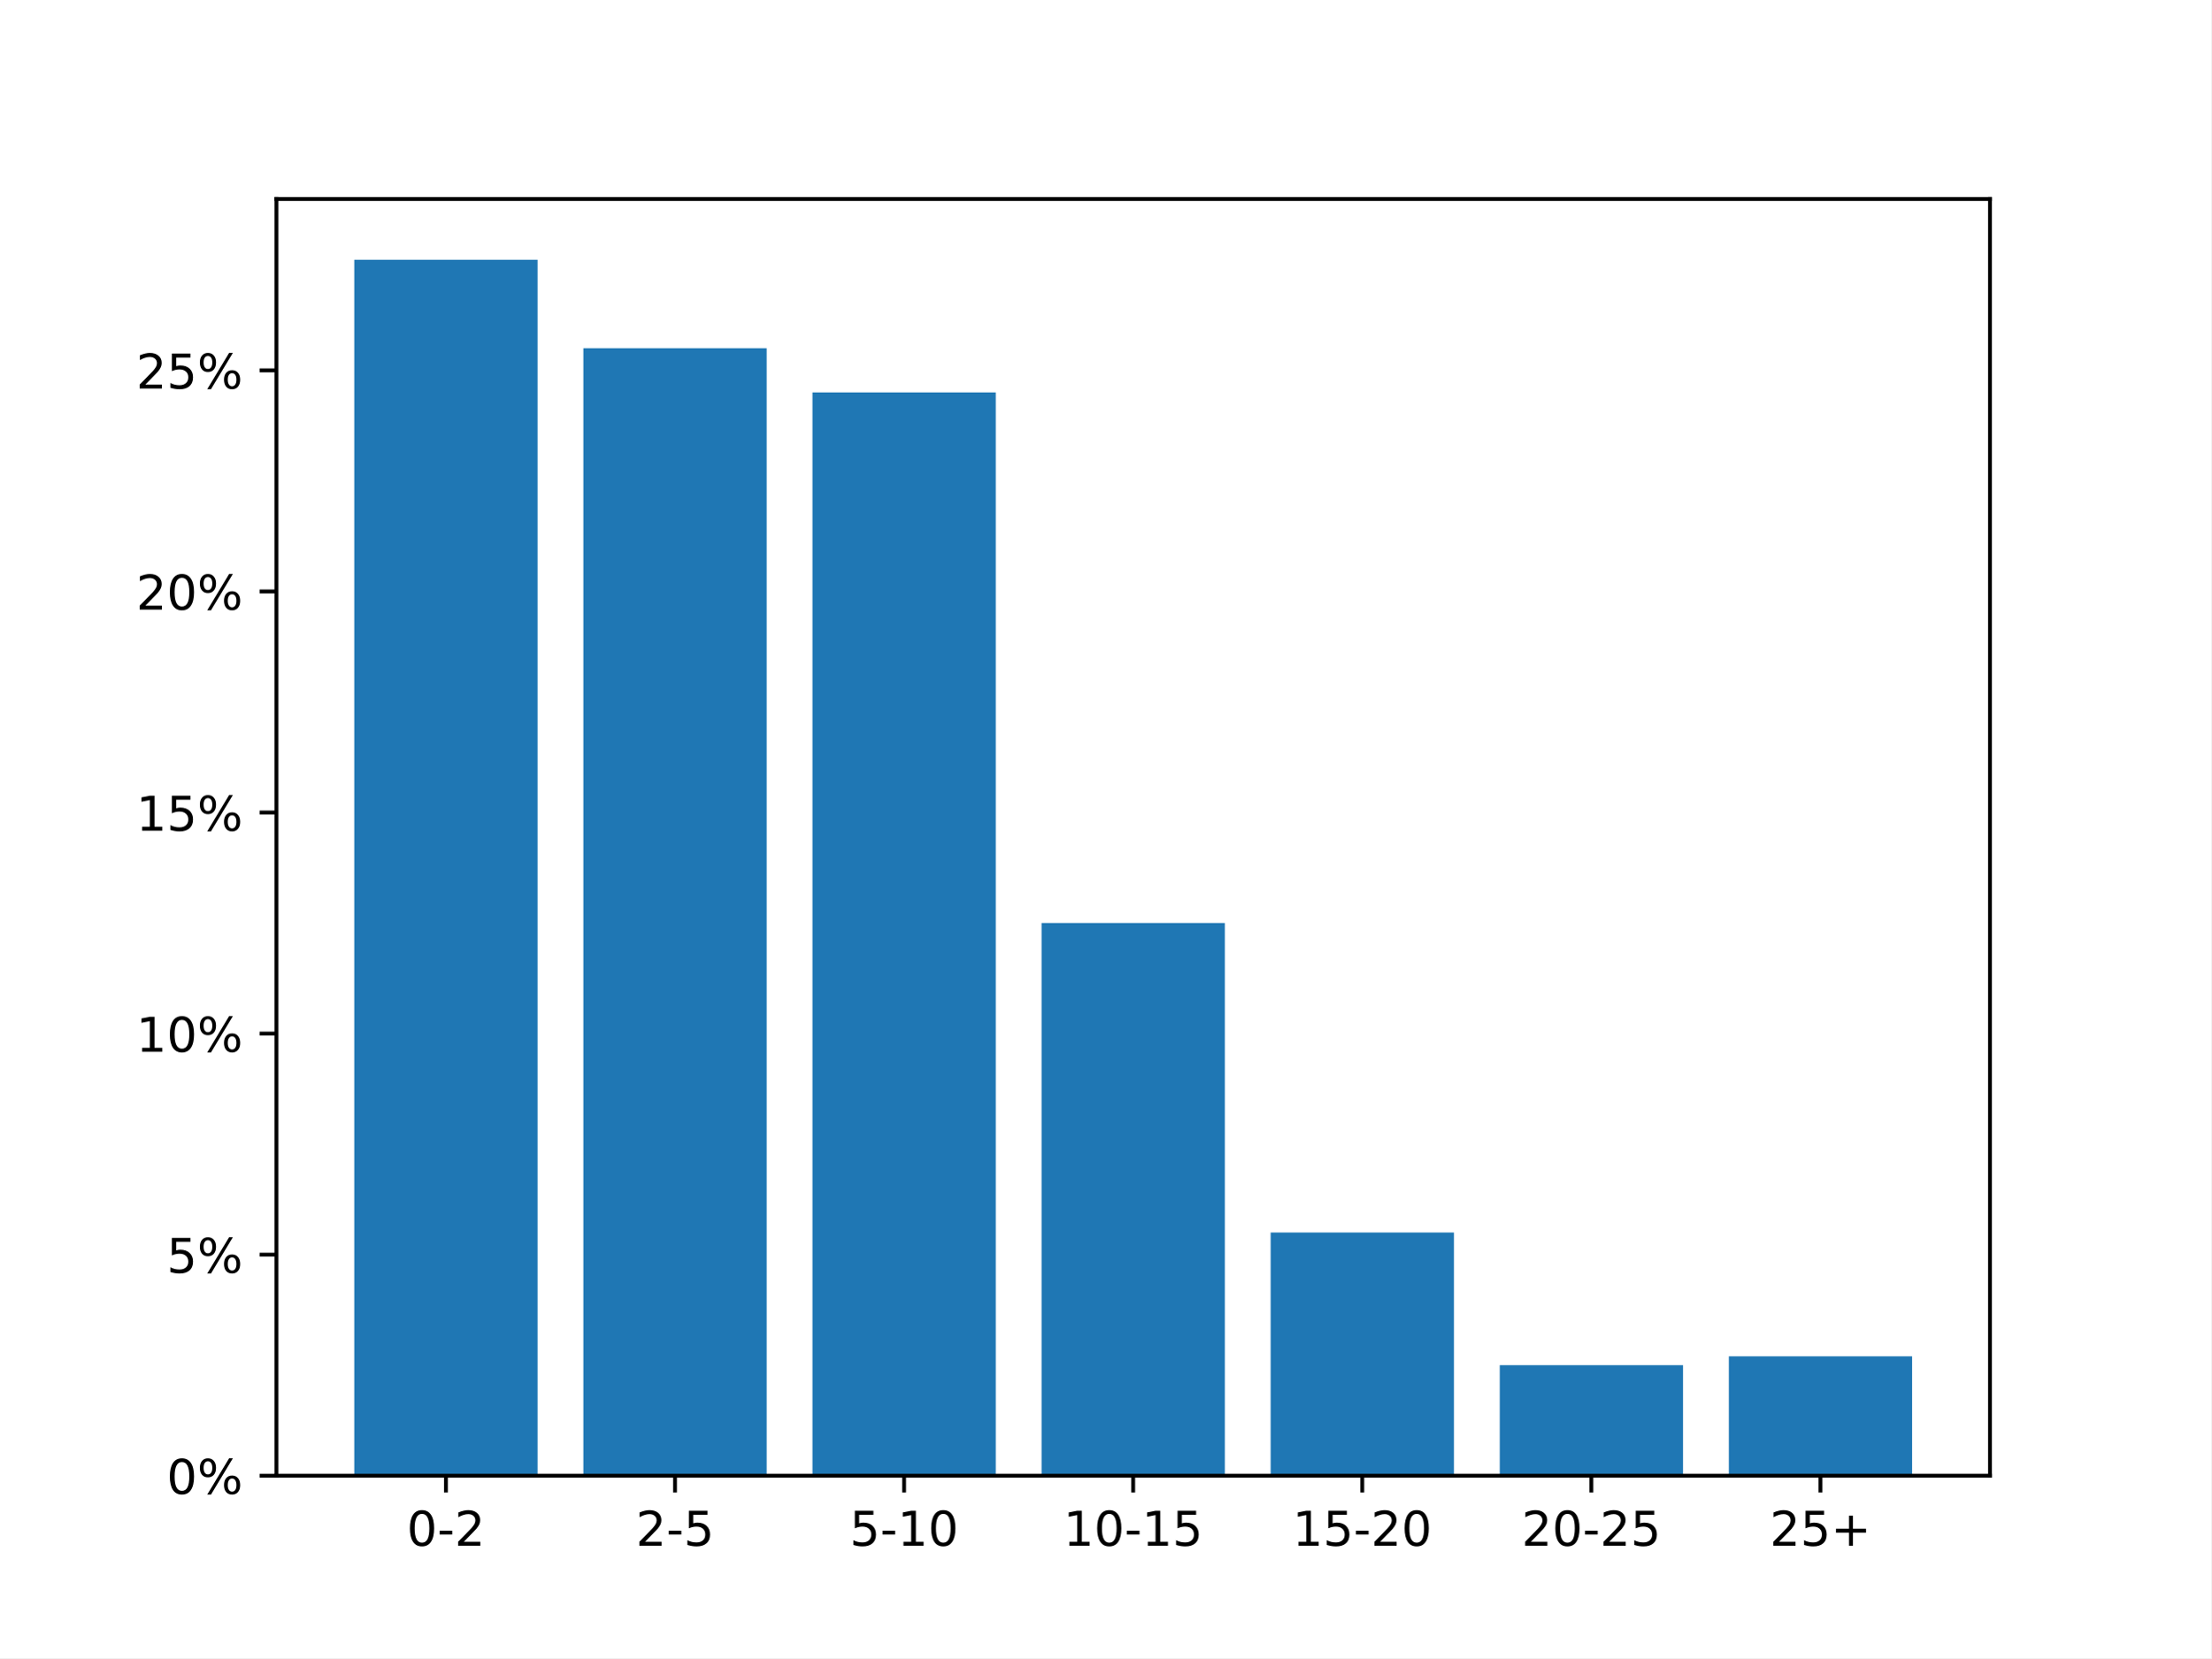
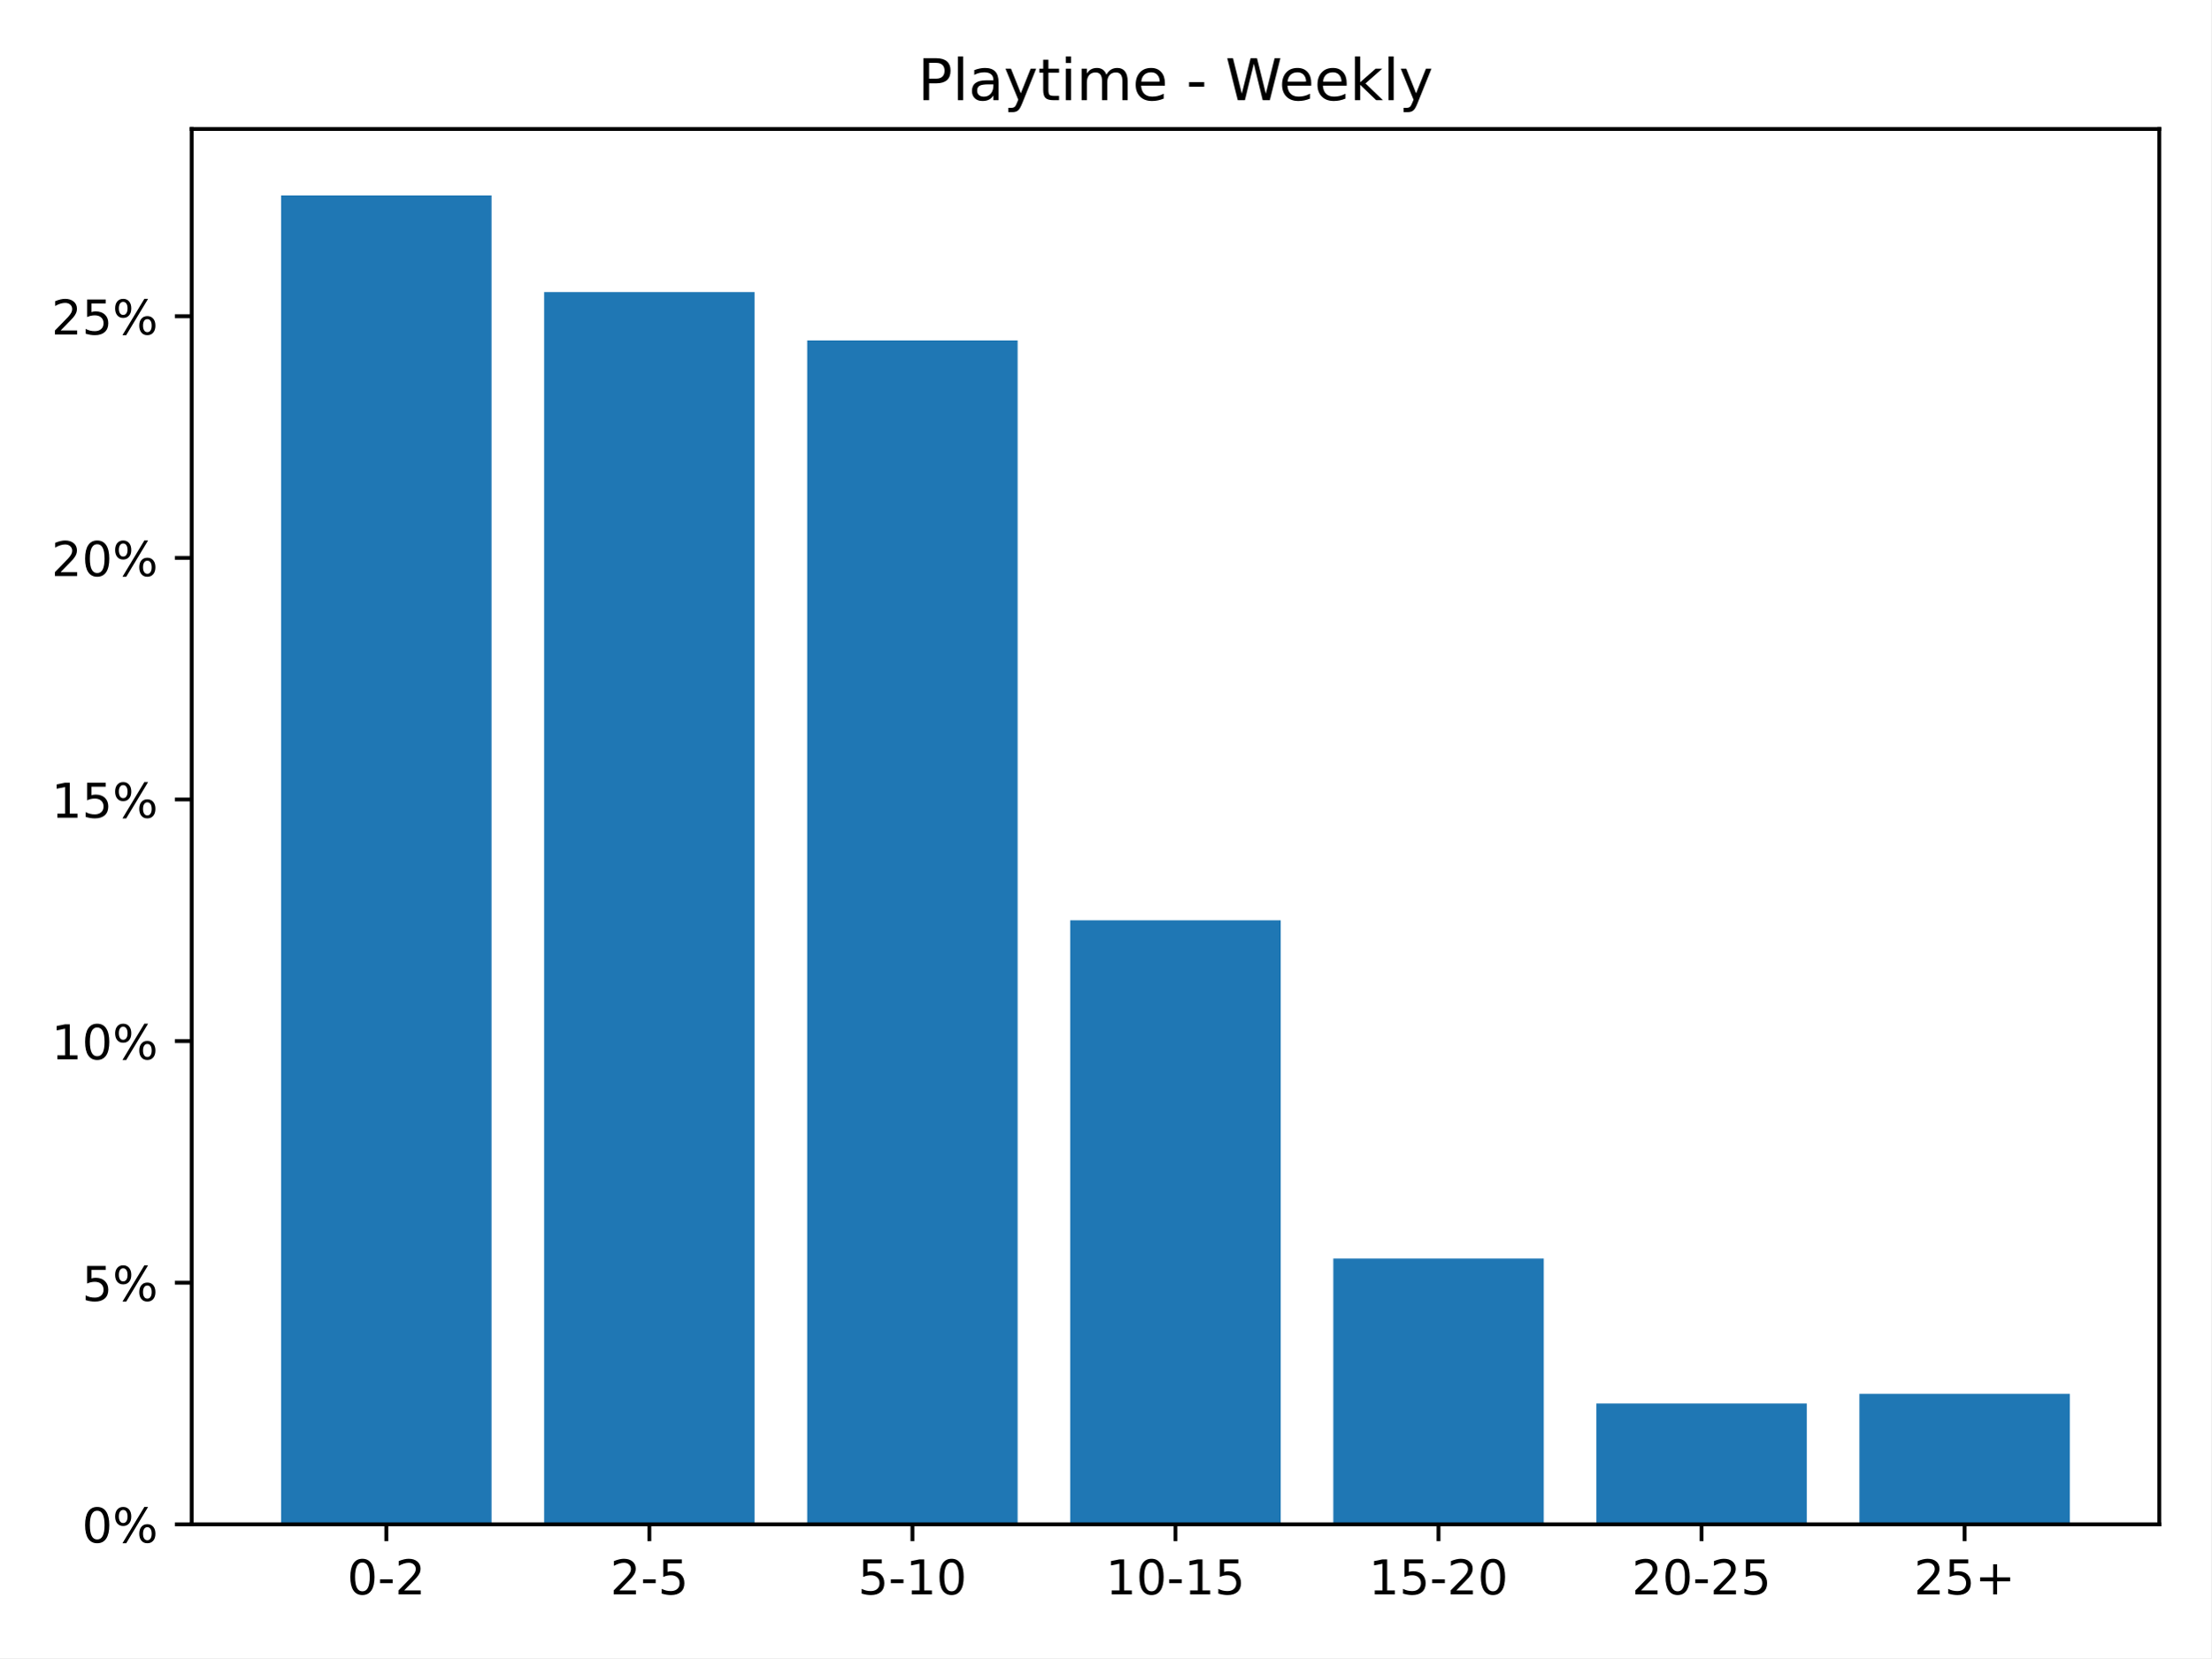
<svg xmlns="http://www.w3.org/2000/svg" xmlns:xlink="http://www.w3.org/1999/xlink" width="460.8pt" height="345.6pt" viewBox="0 0 460.8 345.6" version="1.1">
  <defs>
    <style type="text/css">*{stroke-linejoin: round; stroke-linecap: butt}</style>
  </defs>
  <g id="figure_1">
    <g id="patch_1">
      <path d="M 0 345.6  L 460.8 345.6  L 460.8 0  L 0 0  z " style="fill: #ffffff" />
    </g>
    <g id="axes_1">
      <g id="patch_2">
-         <path d="M 57.6 307.584  L 414.72 307.584  L 414.72 41.472  L 57.6 41.472  z " style="fill: #ffffff" />
+         <path d="M 39.94 317.72  L 450 317.72  L 450 26.88  L 39.94 26.88  z " style="fill: #ffffff" />
      </g>
      <g id="patch_3">
-         <path d="M 73.833 307.584  L 112.027 307.584  L 112.027 54.144  L 73.833 54.144  z " clip-path="url(#pa8e5603e69)" style="fill: #1f77b4" />
+         <path d="M 58.579 317.72  L 102.436 317.72  L 102.436 40.73  L 58.579 40.73  z " clip-path="url(#p91863c1079)" style="fill: #1f77b4" />
      </g>
      <g id="patch_4">
-         <path d="M 121.576 307.584  L 159.771 307.584  L 159.771 72.576  L 121.576 72.576  z " clip-path="url(#pa8e5603e69)" style="fill: #1f77b4" />
+         <path d="M 113.4 317.72  L 157.257 317.72  L 157.257 60.874  L 113.4 60.874  z " clip-path="url(#p91863c1079)" style="fill: #1f77b4" />
      </g>
      <g id="patch_5">
-         <path d="M 169.319 307.584  L 207.514 307.584  L 207.514 81.792  L 169.319 81.792  z " clip-path="url(#pa8e5603e69)" style="fill: #1f77b4" />
+         <path d="M 168.221 317.72  L 212.077 317.72  L 212.077 70.947  L 168.221 70.947  z " clip-path="url(#p91863c1079)" style="fill: #1f77b4" />
      </g>
      <g id="patch_6">
-         <path d="M 217.063 307.584  L 255.257 307.584  L 255.257 192.384  L 217.063 192.384  z " clip-path="url(#pa8e5603e69)" style="fill: #1f77b4" />
+         <path d="M 223.042 317.72  L 266.898 317.72  L 266.898 191.815  L 223.042 191.815  z " clip-path="url(#p91863c1079)" style="fill: #1f77b4" />
      </g>
      <g id="patch_7">
-         <path d="M 264.806 307.584  L 303.001 307.584  L 303.001 256.896  L 264.806 256.896  z " clip-path="url(#pa8e5603e69)" style="fill: #1f77b4" />
+         <path d="M 277.863 317.72  L 321.719 317.72  L 321.719 262.322  L 277.863 262.322  z " clip-path="url(#p91863c1079)" style="fill: #1f77b4" />
      </g>
      <g id="patch_8">
-         <path d="M 312.549 307.584  L 350.744 307.584  L 350.744 284.544  L 312.549 284.544  z " clip-path="url(#pa8e5603e69)" style="fill: #1f77b4" />
+         <path d="M 332.683 317.72  L 376.54 317.72  L 376.54 292.539  L 332.683 292.539  z " clip-path="url(#p91863c1079)" style="fill: #1f77b4" />
      </g>
      <g id="patch_9">
-         <path d="M 360.293 307.584  L 398.487 307.584  L 398.487 282.701  L 360.293 282.701  z " clip-path="url(#pa8e5603e69)" style="fill: #1f77b4" />
+         <path d="M 387.504 317.72  L 431.361 317.72  L 431.361 290.525  L 387.504 290.525  z " clip-path="url(#p91863c1079)" style="fill: #1f77b4" />
      </g>
      <g id="matplotlib.axis_1">
        <g id="xtick_1">
          <g id="line2d_1">
            <defs>
-               <path id="m30591cba3b" d="M 0 0  L 0 3.5  " style="stroke: #000000; stroke-width: 0.8" />
+               <path id="m90e5a0d13e" d="M 0 0  L 0 3.5  " style="stroke: #000000; stroke-width: 0.8" />
            </defs>
            <g>
-               <use xlink:href="#m30591cba3b" x="92.93" y="307.584" style="stroke: #000000; stroke-width: 0.8" />
+               <use xlink:href="#m90e5a0d13e" x="80.507" y="317.72" style="stroke: #000000; stroke-width: 0.8" />
            </g>
          </g>
          <g id="text_1">
-             <g transform="translate(84.76365 322.1824) scale(0.1 -0.1)">
+             <g transform="translate(72.34103 332.3184) scale(0.1 -0.1)">
              <defs>
                <path id="DejaVuSans-30" d="M 2034 4250  Q 1547 4250 1301 3770  Q 1056 3291 1056 2328  Q 1056 1369 1301 889  Q 1547 409 2034 409  Q 2525 409 2770 889  Q 3016 1369 3016 2328  Q 3016 3291 2770 3770  Q 2525 4250 2034 4250  z M 2034 4750  Q 2819 4750 3233 4129  Q 3647 3509 3647 2328  Q 3647 1150 3233 529  Q 2819 -91 2034 -91  Q 1250 -91 836 529  Q 422 1150 422 2328  Q 422 3509 836 4129  Q 1250 4750 2034 4750  z " transform="scale(0.015625)" />
                <path id="DejaVuSans-2d" d="M 313 2009  L 1997 2009  L 1997 1497  L 313 1497  L 313 2009  z " transform="scale(0.015625)" />
                <path id="DejaVuSans-32" d="M 1228 531  L 3431 531  L 3431 0  L 469 0  L 469 531  Q 828 903 1448 1529  Q 2069 2156 2228 2338  Q 2531 2678 2651 2914  Q 2772 3150 2772 3378  Q 2772 3750 2511 3984  Q 2250 4219 1831 4219  Q 1534 4219 1204 4116  Q 875 4013 500 3803  L 500 4441  Q 881 4594 1212 4672  Q 1544 4750 1819 4750  Q 2544 4750 2975 4387  Q 3406 4025 3406 3419  Q 3406 3131 3298 2873  Q 3191 2616 2906 2266  Q 2828 2175 2409 1742  Q 1991 1309 1228 531  z " transform="scale(0.015625)" />
              </defs>
              <use xlink:href="#DejaVuSans-30" />
              <use xlink:href="#DejaVuSans-2d" x="63.623" />
              <use xlink:href="#DejaVuSans-32" x="99.707" />
            </g>
          </g>
        </g>
        <g id="xtick_2">
          <g id="line2d_2">
            <g>
-               <use xlink:href="#m30591cba3b" x="140.673" y="307.584" style="stroke: #000000; stroke-width: 0.8" />
+               <use xlink:href="#m90e5a0d13e" x="135.328" y="317.72" style="stroke: #000000; stroke-width: 0.8" />
            </g>
          </g>
          <g id="text_2">
-             <g transform="translate(132.507 322.1824) scale(0.1 -0.1)">
+             <g transform="translate(127.1619 332.3184) scale(0.1 -0.1)">
              <defs>
                <path id="DejaVuSans-35" d="M 691 4666  L 3169 4666  L 3169 4134  L 1269 4134  L 1269 2991  Q 1406 3038 1543 3061  Q 1681 3084 1819 3084  Q 2600 3084 3056 2656  Q 3513 2228 3513 1497  Q 3513 744 3044 326  Q 2575 -91 1722 -91  Q 1428 -91 1123 -41  Q 819 9 494 109  L 494 744  Q 775 591 1075 516  Q 1375 441 1709 441  Q 2250 441 2565 725  Q 2881 1009 2881 1497  Q 2881 1984 2565 2268  Q 2250 2553 1709 2553  Q 1456 2553 1204 2497  Q 953 2441 691 2322  L 691 4666  z " transform="scale(0.015625)" />
              </defs>
              <use xlink:href="#DejaVuSans-32" />
              <use xlink:href="#DejaVuSans-2d" x="63.623" />
              <use xlink:href="#DejaVuSans-35" x="99.707" />
            </g>
          </g>
        </g>
        <g id="xtick_3">
          <g id="line2d_3">
            <g>
-               <use xlink:href="#m30591cba3b" x="188.417" y="307.584" style="stroke: #000000; stroke-width: 0.8" />
+               <use xlink:href="#m90e5a0d13e" x="190.149" y="317.72" style="stroke: #000000; stroke-width: 0.8" />
            </g>
          </g>
          <g id="text_3">
-             <g transform="translate(177.069 322.1824) scale(0.1 -0.1)">
+             <g transform="translate(178.8015 332.3184) scale(0.1 -0.1)">
              <defs>
                <path id="DejaVuSans-31" d="M 794 531  L 1825 531  L 1825 4091  L 703 3866  L 703 4441  L 1819 4666  L 2450 4666  L 2450 531  L 3481 531  L 3481 0  L 794 0  L 794 531  z " transform="scale(0.015625)" />
              </defs>
              <use xlink:href="#DejaVuSans-35" />
              <use xlink:href="#DejaVuSans-2d" x="63.623" />
              <use xlink:href="#DejaVuSans-31" x="99.707" />
              <use xlink:href="#DejaVuSans-30" x="163.33" />
            </g>
          </g>
        </g>
        <g id="xtick_4">
          <g id="line2d_4">
            <g>
-               <use xlink:href="#m30591cba3b" x="236.16" y="307.584" style="stroke: #000000; stroke-width: 0.8" />
+               <use xlink:href="#m90e5a0d13e" x="244.97" y="317.72" style="stroke: #000000; stroke-width: 0.8" />
            </g>
          </g>
          <g id="text_4">
-             <g transform="translate(221.6311 322.1824) scale(0.1 -0.1)">
+             <g transform="translate(230.4411 332.3184) scale(0.1 -0.1)">
              <use xlink:href="#DejaVuSans-31" />
              <use xlink:href="#DejaVuSans-30" x="63.623" />
              <use xlink:href="#DejaVuSans-2d" x="127.246" />
              <use xlink:href="#DejaVuSans-31" x="163.33" />
              <use xlink:href="#DejaVuSans-35" x="226.953" />
            </g>
          </g>
        </g>
        <g id="xtick_5">
          <g id="line2d_5">
            <g>
-               <use xlink:href="#m30591cba3b" x="283.903" y="307.584" style="stroke: #000000; stroke-width: 0.8" />
+               <use xlink:href="#m90e5a0d13e" x="299.791" y="317.72" style="stroke: #000000; stroke-width: 0.8" />
            </g>
          </g>
          <g id="text_5">
-             <g transform="translate(269.3744 322.1824) scale(0.1 -0.1)">
+             <g transform="translate(285.2619 332.3184) scale(0.1 -0.1)">
              <use xlink:href="#DejaVuSans-31" />
              <use xlink:href="#DejaVuSans-35" x="63.623" />
              <use xlink:href="#DejaVuSans-2d" x="127.246" />
              <use xlink:href="#DejaVuSans-32" x="163.33" />
              <use xlink:href="#DejaVuSans-30" x="226.953" />
            </g>
          </g>
        </g>
        <g id="xtick_6">
          <g id="line2d_6">
            <g>
-               <use xlink:href="#m30591cba3b" x="331.647" y="307.584" style="stroke: #000000; stroke-width: 0.8" />
+               <use xlink:href="#m90e5a0d13e" x="354.612" y="317.72" style="stroke: #000000; stroke-width: 0.8" />
            </g>
          </g>
          <g id="text_6">
-             <g transform="translate(317.1177 322.1824) scale(0.1 -0.1)">
+             <g transform="translate(340.0828 332.3184) scale(0.1 -0.1)">
              <use xlink:href="#DejaVuSans-32" />
              <use xlink:href="#DejaVuSans-30" x="63.623" />
              <use xlink:href="#DejaVuSans-2d" x="127.246" />
              <use xlink:href="#DejaVuSans-32" x="163.33" />
              <use xlink:href="#DejaVuSans-35" x="226.953" />
            </g>
          </g>
        </g>
        <g id="xtick_7">
          <g id="line2d_7">
            <g>
-               <use xlink:href="#m30591cba3b" x="379.39" y="307.584" style="stroke: #000000; stroke-width: 0.8" />
+               <use xlink:href="#m90e5a0d13e" x="409.433" y="317.72" style="stroke: #000000; stroke-width: 0.8" />
            </g>
          </g>
          <g id="text_7">
-             <g transform="translate(368.8376 322.1824) scale(0.1 -0.1)">
+             <g transform="translate(398.8802 332.3184) scale(0.1 -0.1)">
              <defs>
                <path id="DejaVuSans-2b" d="M 2944 4013  L 2944 2272  L 4684 2272  L 4684 1741  L 2944 1741  L 2944 0  L 2419 0  L 2419 1741  L 678 1741  L 678 2272  L 2419 2272  L 2419 4013  L 2944 4013  z " transform="scale(0.015625)" />
              </defs>
              <use xlink:href="#DejaVuSans-32" />
              <use xlink:href="#DejaVuSans-35" x="63.623" />
              <use xlink:href="#DejaVuSans-2b" x="127.246" />
            </g>
          </g>
        </g>
      </g>
      <g id="matplotlib.axis_2">
        <g id="ytick_1">
          <g id="line2d_8">
            <defs>
-               <path id="m59ead2e6a5" d="M 0 0  L -3.5 0  " style="stroke: #000000; stroke-width: 0.8" />
+               <path id="mf0564590ec" d="M 0 0  L -3.5 0  " style="stroke: #000000; stroke-width: 0.8" />
            </defs>
            <g>
-               <use xlink:href="#m59ead2e6a5" x="57.6" y="307.584" style="stroke: #000000; stroke-width: 0.8" />
+               <use xlink:href="#mf0564590ec" x="39.94" y="317.72" style="stroke: #000000; stroke-width: 0.8" />
            </g>
          </g>
          <g id="text_8">
-             <g transform="translate(34.73594 311.3832) scale(0.1 -0.1)">
+             <g transform="translate(17.07594 321.5192) scale(0.1 -0.1)">
              <defs>
                <path id="DejaVuSans-25" d="M 4653 2053  Q 4381 2053 4226 1822  Q 4072 1591 4072 1178  Q 4072 772 4226 539  Q 4381 306 4653 306  Q 4919 306 5073 539  Q 5228 772 5228 1178  Q 5228 1588 5073 1820  Q 4919 2053 4653 2053  z M 4653 2450  Q 5147 2450 5437 2106  Q 5728 1763 5728 1178  Q 5728 594 5436 251  Q 5144 -91 4653 -91  Q 4153 -91 3862 251  Q 3572 594 3572 1178  Q 3572 1766 3864 2108  Q 4156 2450 4653 2450  z M 1428 4353  Q 1159 4353 1004 4120  Q 850 3888 850 3481  Q 850 3069 1003 2837  Q 1156 2606 1428 2606  Q 1700 2606 1854 2837  Q 2009 3069 2009 3481  Q 2009 3884 1853 4118  Q 1697 4353 1428 4353  z M 4250 4750  L 4750 4750  L 1831 -91  L 1331 -91  L 4250 4750  z M 1428 4750  Q 1922 4750 2215 4408  Q 2509 4066 2509 3481  Q 2509 2891 2217 2550  Q 1925 2209 1428 2209  Q 931 2209 642 2551  Q 353 2894 353 3481  Q 353 4063 643 4406  Q 934 4750 1428 4750  z " transform="scale(0.015625)" />
              </defs>
              <use xlink:href="#DejaVuSans-30" />
              <use xlink:href="#DejaVuSans-25" x="63.623" />
            </g>
          </g>
        </g>
        <g id="ytick_2">
          <g id="line2d_9">
            <g>
-               <use xlink:href="#m59ead2e6a5" x="57.6" y="261.504" style="stroke: #000000; stroke-width: 0.8" />
+               <use xlink:href="#mf0564590ec" x="39.94" y="267.358" style="stroke: #000000; stroke-width: 0.8" />
            </g>
          </g>
          <g id="text_9">
-             <g transform="translate(34.73594 265.3032) scale(0.1 -0.1)">
+             <g transform="translate(17.07594 271.1573) scale(0.1 -0.1)">
              <use xlink:href="#DejaVuSans-35" />
              <use xlink:href="#DejaVuSans-25" x="63.623" />
            </g>
          </g>
        </g>
        <g id="ytick_3">
          <g id="line2d_10">
            <g>
-               <use xlink:href="#m59ead2e6a5" x="57.6" y="215.424" style="stroke: #000000; stroke-width: 0.8" />
+               <use xlink:href="#mf0564590ec" x="39.94" y="216.996" style="stroke: #000000; stroke-width: 0.8" />
            </g>
          </g>
          <g id="text_10">
-             <g transform="translate(28.37344 219.2232) scale(0.1 -0.1)">
+             <g transform="translate(10.71344 220.7954) scale(0.1 -0.1)">
              <use xlink:href="#DejaVuSans-31" />
              <use xlink:href="#DejaVuSans-30" x="63.623" />
              <use xlink:href="#DejaVuSans-25" x="127.246" />
            </g>
          </g>
        </g>
        <g id="ytick_4">
          <g id="line2d_11">
            <g>
-               <use xlink:href="#m59ead2e6a5" x="57.6" y="169.344" style="stroke: #000000; stroke-width: 0.8" />
+               <use xlink:href="#mf0564590ec" x="39.94" y="166.634" style="stroke: #000000; stroke-width: 0.8" />
            </g>
          </g>
          <g id="text_11">
-             <g transform="translate(28.37344 173.1432) scale(0.1 -0.1)">
+             <g transform="translate(10.71344 170.4335) scale(0.1 -0.1)">
              <use xlink:href="#DejaVuSans-31" />
              <use xlink:href="#DejaVuSans-35" x="63.623" />
              <use xlink:href="#DejaVuSans-25" x="127.246" />
            </g>
          </g>
        </g>
        <g id="ytick_5">
          <g id="line2d_12">
            <g>
-               <use xlink:href="#m59ead2e6a5" x="57.6" y="123.264" style="stroke: #000000; stroke-width: 0.8" />
+               <use xlink:href="#mf0564590ec" x="39.94" y="116.272" style="stroke: #000000; stroke-width: 0.8" />
            </g>
          </g>
          <g id="text_12">
-             <g transform="translate(28.37344 127.0632) scale(0.1 -0.1)">
+             <g transform="translate(10.71344 120.0716) scale(0.1 -0.1)">
              <use xlink:href="#DejaVuSans-32" />
              <use xlink:href="#DejaVuSans-30" x="63.623" />
              <use xlink:href="#DejaVuSans-25" x="127.246" />
            </g>
          </g>
        </g>
        <g id="ytick_6">
          <g id="line2d_13">
            <g>
-               <use xlink:href="#m59ead2e6a5" x="57.6" y="77.184" style="stroke: #000000; stroke-width: 0.8" />
+               <use xlink:href="#mf0564590ec" x="39.94" y="65.91" style="stroke: #000000; stroke-width: 0.8" />
            </g>
          </g>
          <g id="text_13">
-             <g transform="translate(28.37344 80.98322) scale(0.1 -0.1)">
+             <g transform="translate(10.71344 69.70969) scale(0.1 -0.1)">
              <use xlink:href="#DejaVuSans-32" />
              <use xlink:href="#DejaVuSans-35" x="63.623" />
              <use xlink:href="#DejaVuSans-25" x="127.246" />
            </g>
          </g>
        </g>
      </g>
      <g id="patch_10">
-         <path d="M 57.6 307.584  L 57.6 41.472  " style="fill: none; stroke: #000000; stroke-width: 0.8; stroke-linejoin: miter; stroke-linecap: square" />
+         <path d="M 39.94 317.72  L 39.94 26.88  " style="fill: none; stroke: #000000; stroke-width: 0.8; stroke-linejoin: miter; stroke-linecap: square" />
      </g>
      <g id="patch_11">
-         <path d="M 414.72 307.584  L 414.72 41.472  " style="fill: none; stroke: #000000; stroke-width: 0.8; stroke-linejoin: miter; stroke-linecap: square" />
+         <path d="M 450 317.72  L 450 26.88  " style="fill: none; stroke: #000000; stroke-width: 0.8; stroke-linejoin: miter; stroke-linecap: square" />
      </g>
      <g id="patch_12">
-         <path d="M 57.6 307.584  L 414.72 307.584  " style="fill: none; stroke: #000000; stroke-width: 0.8; stroke-linejoin: miter; stroke-linecap: square" />
+         <path d="M 39.94 317.72  L 450 317.72  " style="fill: none; stroke: #000000; stroke-width: 0.8; stroke-linejoin: miter; stroke-linecap: square" />
      </g>
      <g id="patch_13">
-         <path d="M 57.6 41.472  L 414.72 41.472  " style="fill: none; stroke: #000000; stroke-width: 0.8; stroke-linejoin: miter; stroke-linecap: square" />
+         <path d="M 39.94 26.88  L 450 26.88  " style="fill: none; stroke: #000000; stroke-width: 0.8; stroke-linejoin: miter; stroke-linecap: square" />
+       </g>
+       <g id="text_14">
+         <g transform="translate(191.2672 20.88) scale(0.12 -0.12)">
+           <defs>
+             <path id="DejaVuSans-50" d="M 1259 4147  L 1259 2394  L 2053 2394  Q 2494 2394 2734 2622  Q 2975 2850 2975 3272  Q 2975 3691 2734 3919  Q 2494 4147 2053 4147  L 1259 4147  z M 628 4666  L 2053 4666  Q 2838 4666 3239 4311  Q 3641 3956 3641 3272  Q 3641 2581 3239 2228  Q 2838 1875 2053 1875  L 1259 1875  L 1259 0  L 628 0  L 628 4666  z " transform="scale(0.015625)" />
+             <path id="DejaVuSans-6c" d="M 603 4863  L 1178 4863  L 1178 0  L 603 0  L 603 4863  z " transform="scale(0.015625)" />
+             <path id="DejaVuSans-61" d="M 2194 1759  Q 1497 1759 1228 1600  Q 959 1441 959 1056  Q 959 750 1161 570  Q 1363 391 1709 391  Q 2188 391 2477 730  Q 2766 1069 2766 1631  L 2766 1759  L 2194 1759  z M 3341 1997  L 3341 0  L 2766 0  L 2766 531  Q 2569 213 2275 61  Q 1981 -91 1556 -91  Q 1019 -91 701 211  Q 384 513 384 1019  Q 384 1609 779 1909  Q 1175 2209 1959 2209  L 2766 2209  L 2766 2266  Q 2766 2663 2505 2880  Q 2244 3097 1772 3097  Q 1472 3097 1187 3025  Q 903 2953 641 2809  L 641 3341  Q 956 3463 1253 3523  Q 1550 3584 1831 3584  Q 2591 3584 2966 3190  Q 3341 2797 3341 1997  z " transform="scale(0.015625)" />
+             <path id="DejaVuSans-79" d="M 2059 -325  Q 1816 -950 1584 -1140  Q 1353 -1331 966 -1331  L 506 -1331  L 506 -850  L 844 -850  Q 1081 -850 1212 -737  Q 1344 -625 1503 -206  L 1606 56  L 191 3500  L 800 3500  L 1894 763  L 2988 3500  L 3597 3500  L 2059 -325  z " transform="scale(0.015625)" />
+             <path id="DejaVuSans-74" d="M 1172 4494  L 1172 3500  L 2356 3500  L 2356 3053  L 1172 3053  L 1172 1153  Q 1172 725 1289 603  Q 1406 481 1766 481  L 2356 481  L 2356 0  L 1766 0  Q 1100 0 847 248  Q 594 497 594 1153  L 594 3053  L 172 3053  L 172 3500  L 594 3500  L 594 4494  L 1172 4494  z " transform="scale(0.015625)" />
+             <path id="DejaVuSans-69" d="M 603 3500  L 1178 3500  L 1178 0  L 603 0  L 603 3500  z M 603 4863  L 1178 4863  L 1178 4134  L 603 4134  L 603 4863  z " transform="scale(0.015625)" />
+             <path id="DejaVuSans-6d" d="M 3328 2828  Q 3544 3216 3844 3400  Q 4144 3584 4550 3584  Q 5097 3584 5394 3201  Q 5691 2819 5691 2113  L 5691 0  L 5113 0  L 5113 2094  Q 5113 2597 4934 2840  Q 4756 3084 4391 3084  Q 3944 3084 3684 2787  Q 3425 2491 3425 1978  L 3425 0  L 2847 0  L 2847 2094  Q 2847 2600 2669 2842  Q 2491 3084 2119 3084  Q 1678 3084 1418 2786  Q 1159 2488 1159 1978  L 1159 0  L 581 0  L 581 3500  L 1159 3500  L 1159 2956  Q 1356 3278 1631 3431  Q 1906 3584 2284 3584  Q 2666 3584 2933 3390  Q 3200 3197 3328 2828  z " transform="scale(0.015625)" />
+             <path id="DejaVuSans-65" d="M 3597 1894  L 3597 1613  L 953 1613  Q 991 1019 1311 708  Q 1631 397 2203 397  Q 2534 397 2845 478  Q 3156 559 3463 722  L 3463 178  Q 3153 47 2828 -22  Q 2503 -91 2169 -91  Q 1331 -91 842 396  Q 353 884 353 1716  Q 353 2575 817 3079  Q 1281 3584 2069 3584  Q 2775 3584 3186 3129  Q 3597 2675 3597 1894  z M 3022 2063  Q 3016 2534 2758 2815  Q 2500 3097 2075 3097  Q 1594 3097 1305 2825  Q 1016 2553 972 2059  L 3022 2063  z " transform="scale(0.015625)" />
+             <path id="DejaVuSans-20" transform="scale(0.015625)" />
+             <path id="DejaVuSans-57" d="M 213 4666  L 850 4666  L 1831 722  L 2809 4666  L 3519 4666  L 4500 722  L 5478 4666  L 6119 4666  L 4947 0  L 4153 0  L 3169 4050  L 2175 0  L 1381 0  L 213 4666  z " transform="scale(0.015625)" />
+             <path id="DejaVuSans-6b" d="M 581 4863  L 1159 4863  L 1159 1991  L 2875 3500  L 3609 3500  L 1753 1863  L 3688 0  L 2938 0  L 1159 1709  L 1159 0  L 581 0  L 581 4863  z " transform="scale(0.015625)" />
+           </defs>
+           <use xlink:href="#DejaVuSans-50" />
+           <use xlink:href="#DejaVuSans-6c" x="60.303" />
+           <use xlink:href="#DejaVuSans-61" x="88.086" />
+           <use xlink:href="#DejaVuSans-79" x="149.365" />
+           <use xlink:href="#DejaVuSans-74" x="208.545" />
+           <use xlink:href="#DejaVuSans-69" x="247.754" />
+           <use xlink:href="#DejaVuSans-6d" x="275.537" />
+           <use xlink:href="#DejaVuSans-65" x="372.949" />
+           <use xlink:href="#DejaVuSans-20" x="434.473" />
+           <use xlink:href="#DejaVuSans-2d" x="466.26" />
+           <use xlink:href="#DejaVuSans-20" x="502.344" />
+           <use xlink:href="#DejaVuSans-57" x="534.131" />
+           <use xlink:href="#DejaVuSans-65" x="627.133" />
+           <use xlink:href="#DejaVuSans-65" x="688.656" />
+           <use xlink:href="#DejaVuSans-6b" x="750.18" />
+           <use xlink:href="#DejaVuSans-6c" x="808.09" />
+           <use xlink:href="#DejaVuSans-79" x="835.873" />
+         </g>
      </g>
    </g>
  </g>
  <defs>
-     <clipPath id="pa8e5603e69">
-       <rect x="57.6" y="41.472" width="357.12" height="266.112" />
+     <clipPath id="p91863c1079">
+       <rect x="39.94" y="26.88" width="410.06" height="290.84" />
    </clipPath>
  </defs>
</svg>
